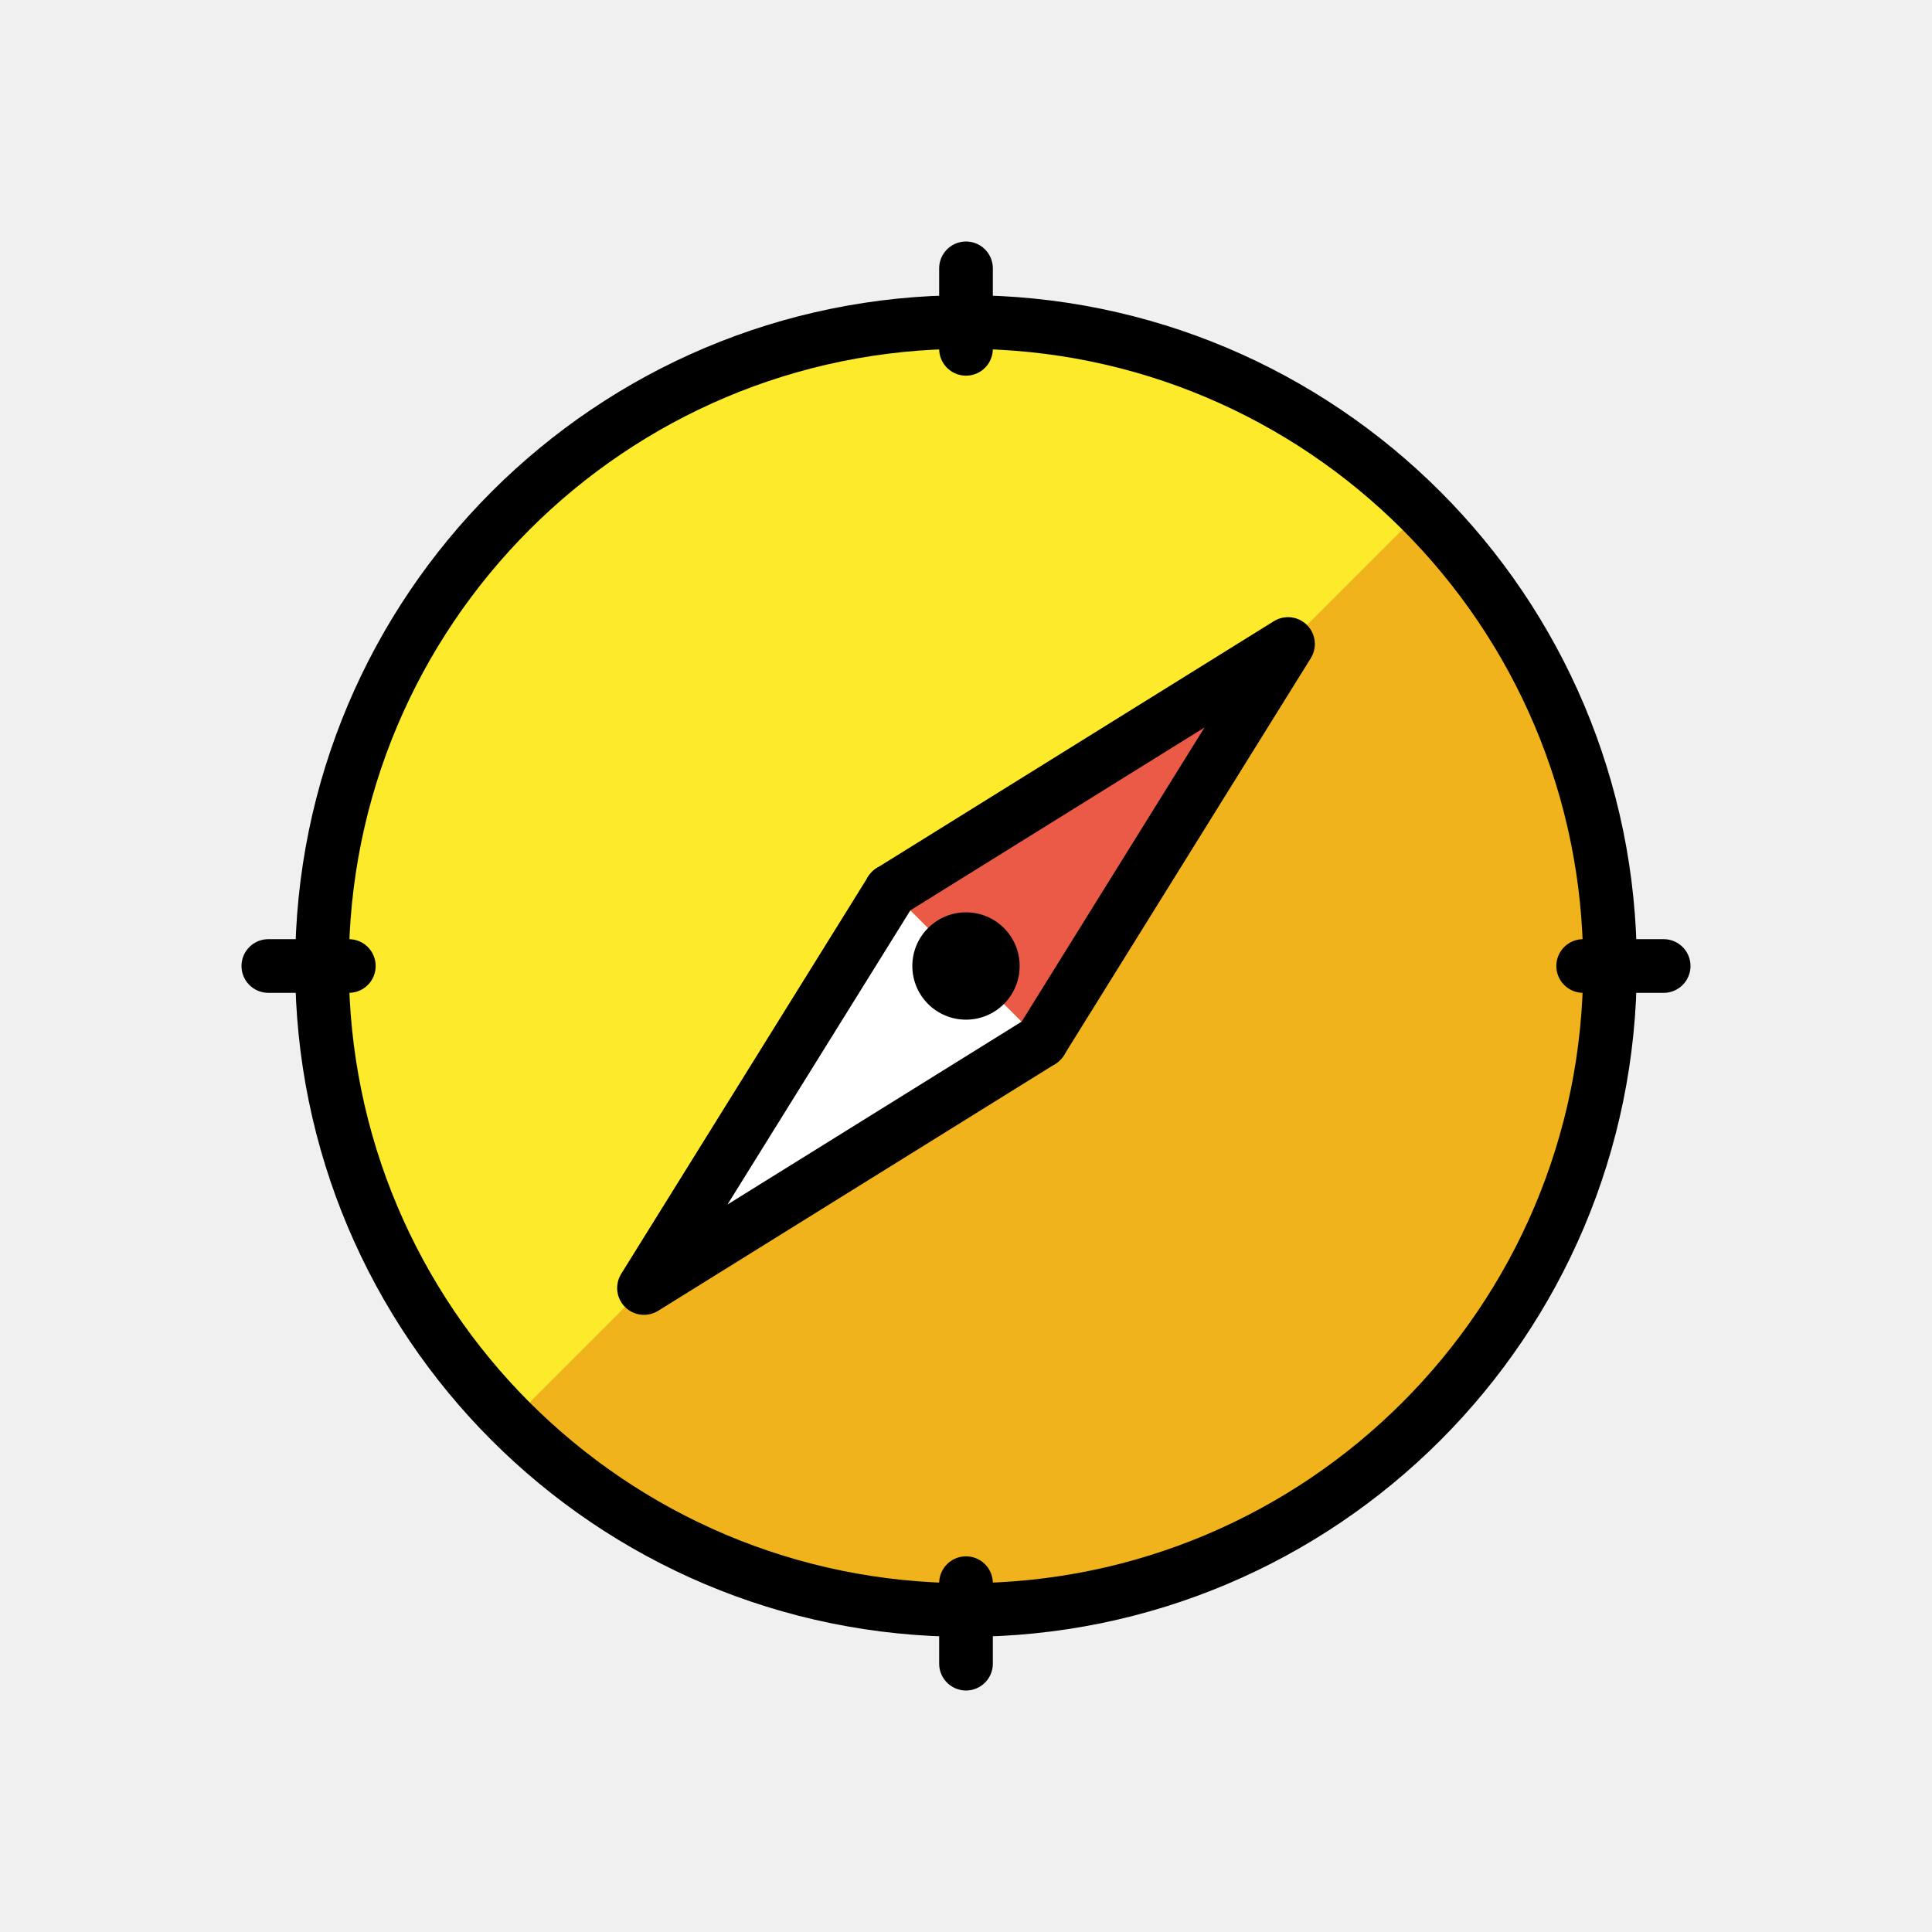
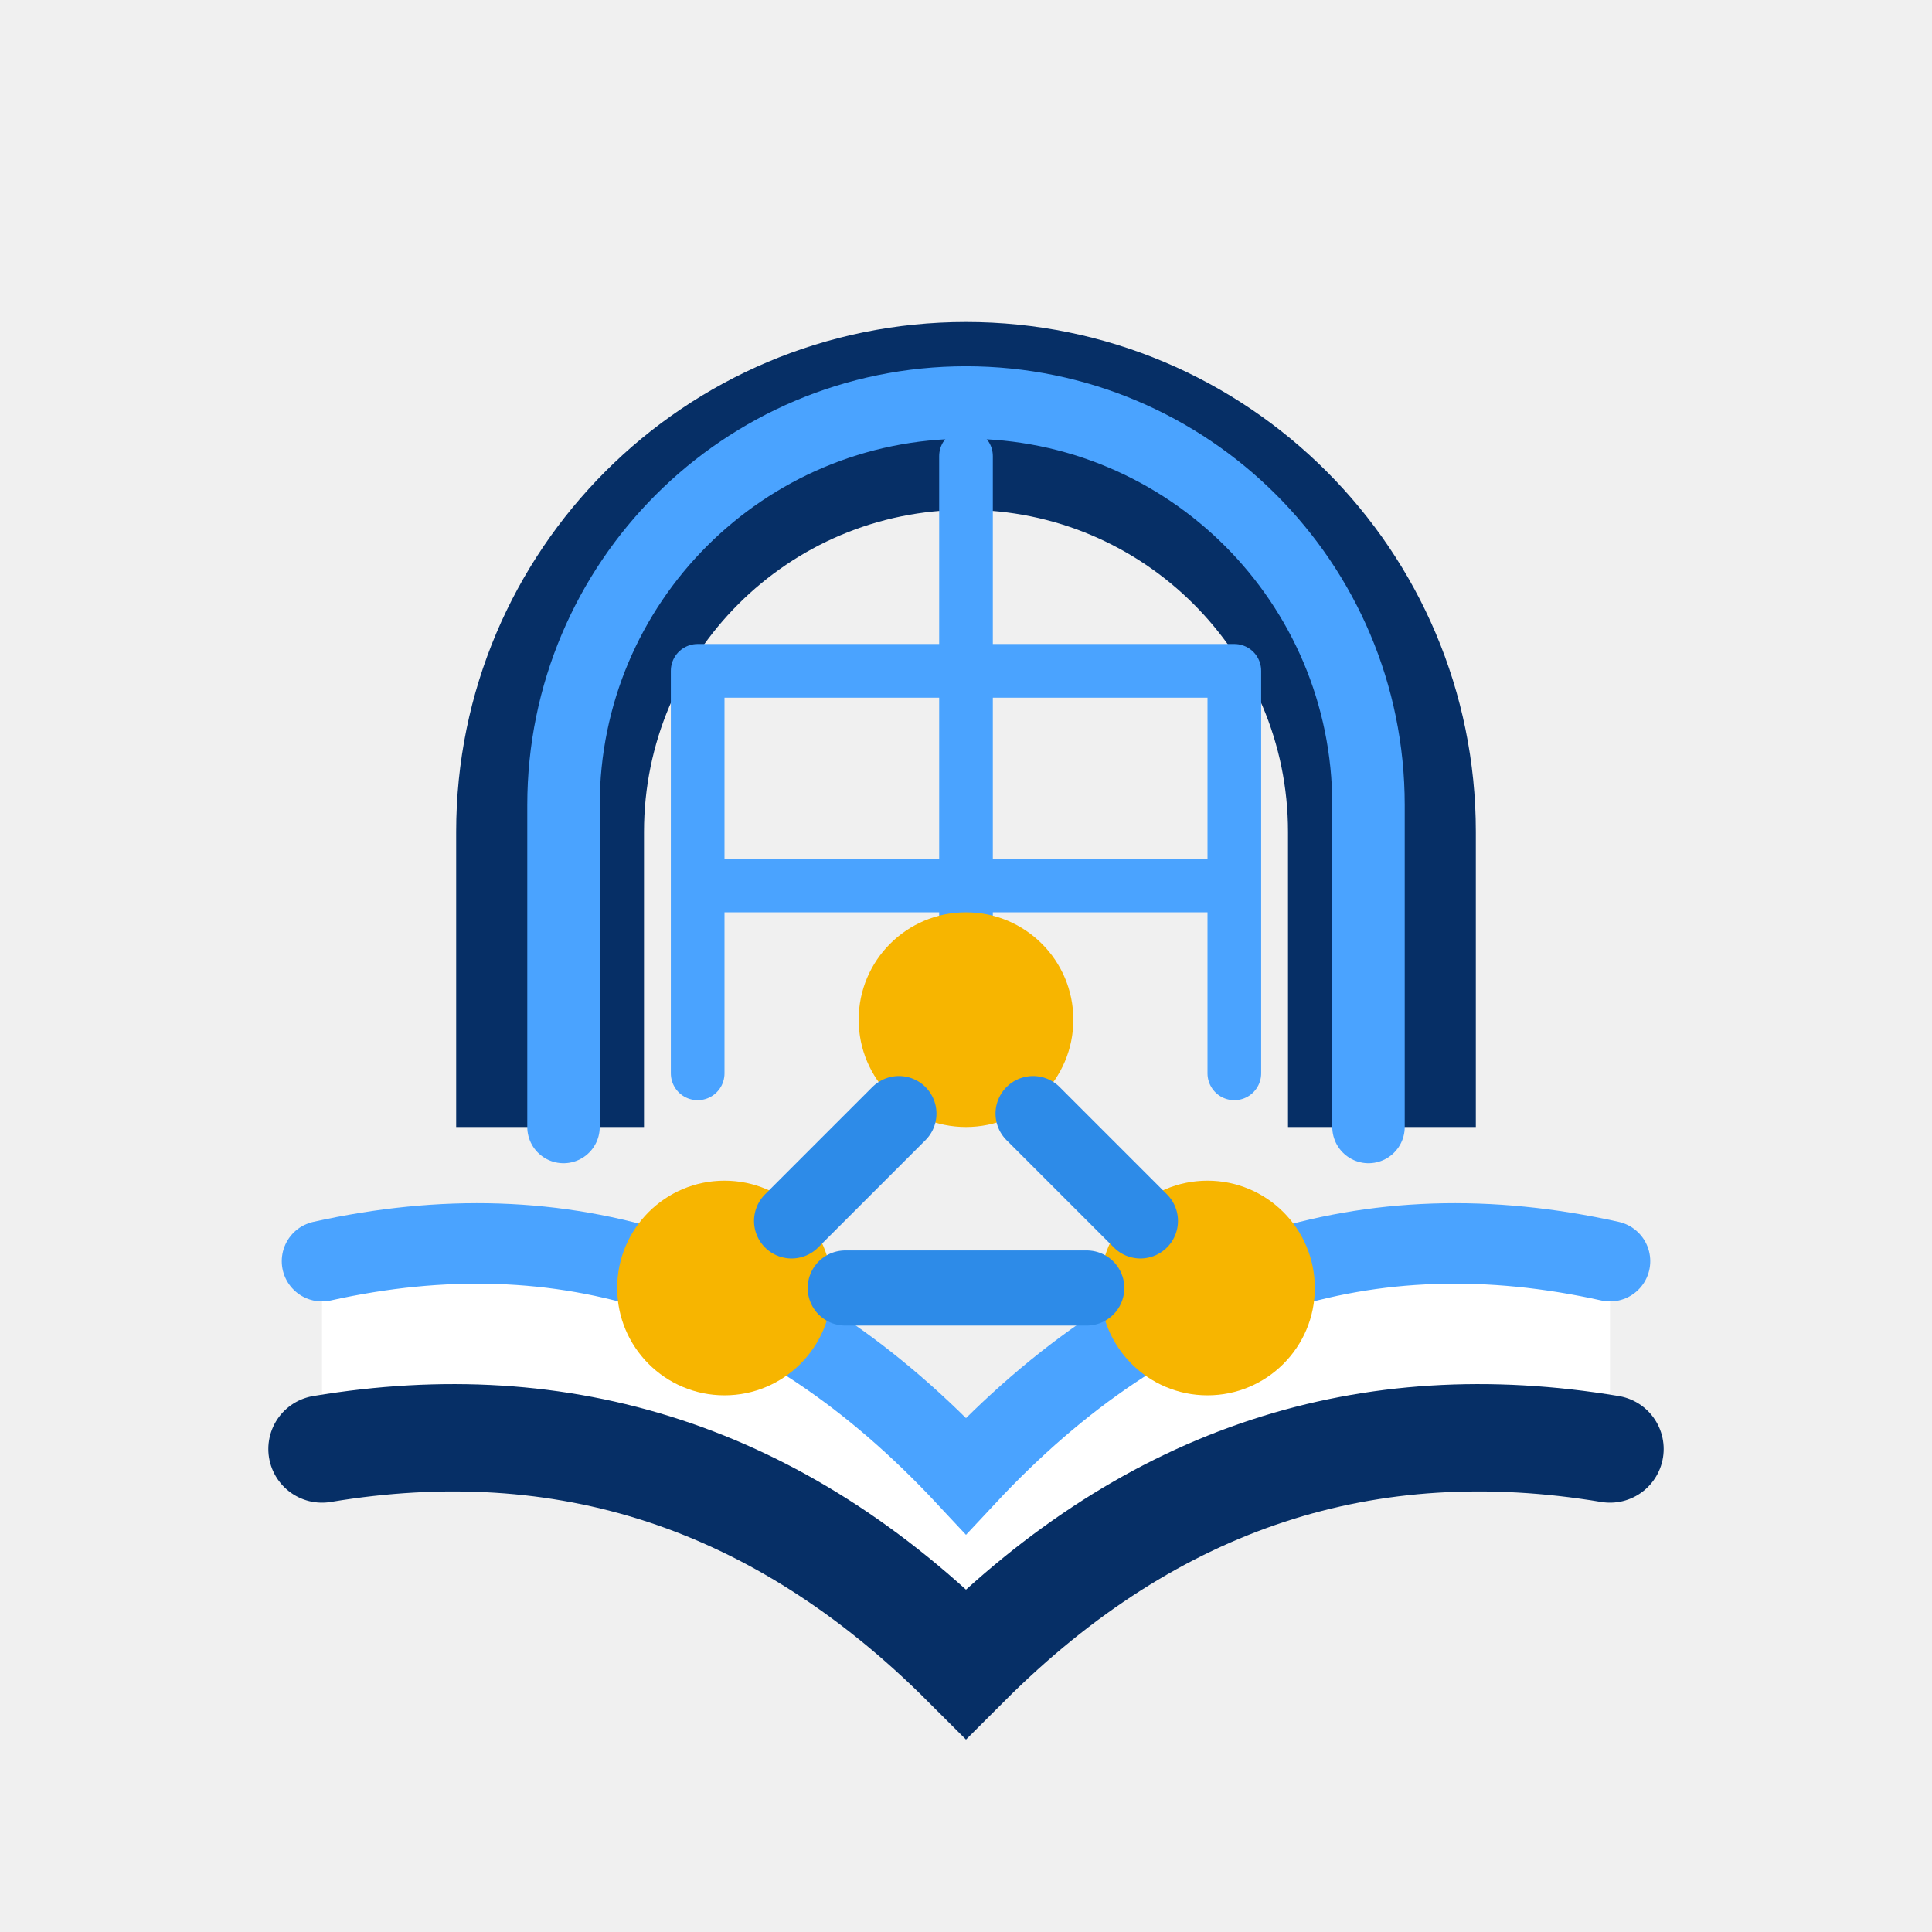
- <svg xmlns="http://www.w3.org/2000/svg" viewBox="0 0 72 72">
-   <circle cx="36" cy="36" r="24" fill="#fcea2b" />
-   <path fill="#f1b31c" d="M53,19A24.042,24.042,0,0,1,36,60a24.302,24.302,0,0,1-17-7" />
-   <polyline fill="#fff" points="33.2 33.2 24 48 38.8 38.8" />
-   <polyline fill="#ea5a47" points="33.2 33.2 48 24 38.8 38.8" />
-   <circle cx="36" cy="36" r="24" fill="none" stroke="#000" stroke-linecap="round" stroke-linejoin="round" stroke-width="2" />
-   <polyline fill="none" stroke="#000" stroke-linecap="round" stroke-linejoin="round" stroke-width="2" points="33.2 33.2 24 48 38.8 38.8" />
-   <polyline fill="none" stroke="#000" stroke-linecap="round" stroke-linejoin="round" stroke-width="2" points="33.2 33.2 48 24 38.8 38.8" />
-   <line x1="36" y1="10" x2="36" y2="13" stroke="#000" stroke-linecap="round" stroke-width="2" />
-   <line x1="62" y1="36" x2="59" y2="36" stroke="#000" stroke-linecap="round" stroke-width="2" />
-   <line x1="36" y1="62" x2="36" y2="59" stroke="#000" stroke-linecap="round" stroke-width="2" />
-   <line x1="10" y1="36" x2="13" y2="36" stroke="#000" stroke-linecap="round" stroke-width="2" />
-   <circle cx="36" cy="36" r="2" fill="#000" />
+ <svg xmlns="http://www.w3.org/2000/svg" viewBox="0 0 72 72" role="img" aria-label="Логотип">
+   <path d="M17 42V31a19 19 0 0 1 38 0v11h-7V31a12 12 0 0 0-24 0v11z" fill="#062f66" />
+   <path d="M21 42V30a15 15 0 0 1 30 0v12" fill="none" stroke="#4aa3ff" stroke-width="2.7" stroke-linecap="round" />
+   <path d="M12 47c9-2 17 .5 24 8 7-7.5 15-10 24-8v7c-9-1.5-17 1-24 8-7-7-15-9.5-24-8z" fill="#ffffff" />
+   <path d="M12 47c9-2 17 .5 24 8 7-7.5 15-10 24-8" fill="none" stroke="#4aa3ff" stroke-width="3" stroke-linecap="round" />
+   <path d="M12 54c9-1.5 17 1 24 8 7-7 15-9.5 24-8" fill="none" stroke="#062f66" stroke-width="4" stroke-linecap="round" />
+   <path d="M26 25h20M26 33h20M36 17v23M26 25v15M46 25v15" fill="none" stroke="#4aa3ff" stroke-width="2" stroke-linecap="round" />
+   <circle cx="36" cy="38" r="4" fill="#f7b500" />
+   <circle cx="27" cy="48" r="4" fill="#f7b500" />
+   <circle cx="45" cy="48" r="4" fill="#f7b500" />
+   <path d="M33.5 41.5 29.5 45.5M38.5 41.5 42.5 45.5M31.5 48h9" stroke="#2d8be8" stroke-width="2.8" stroke-linecap="round" />
</svg>
